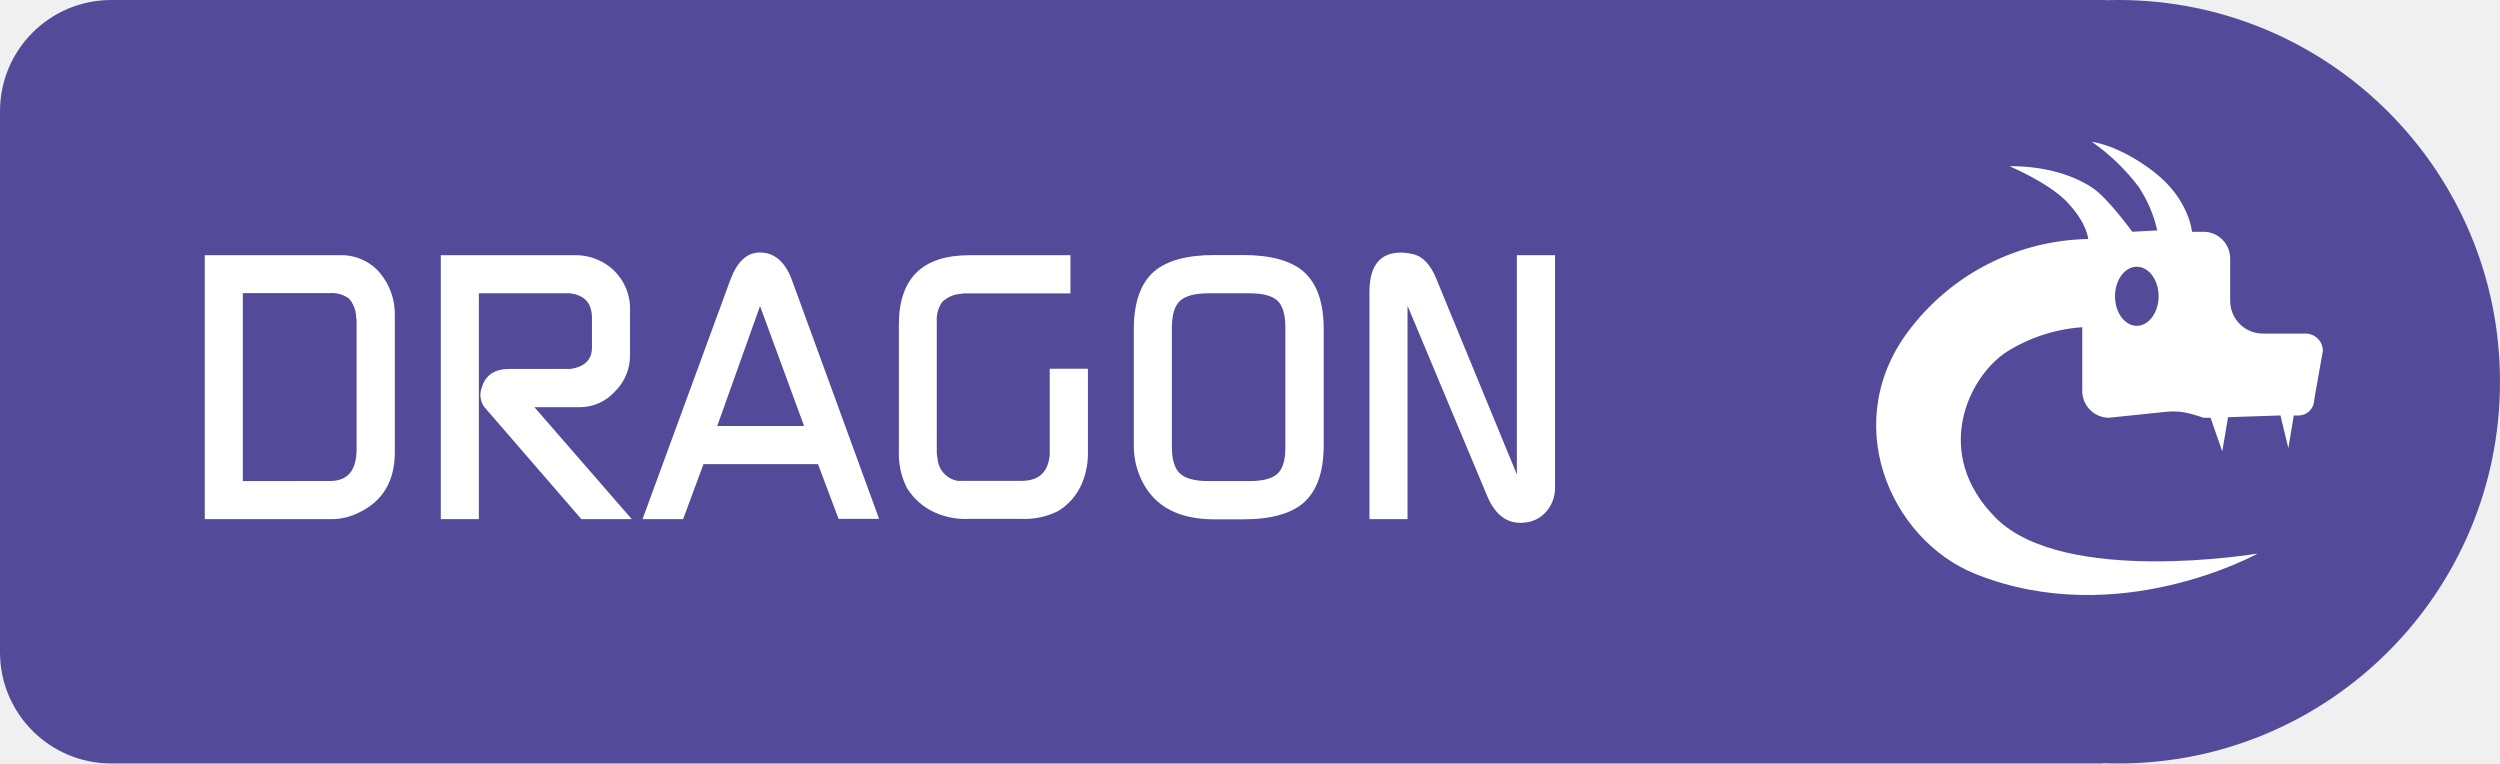
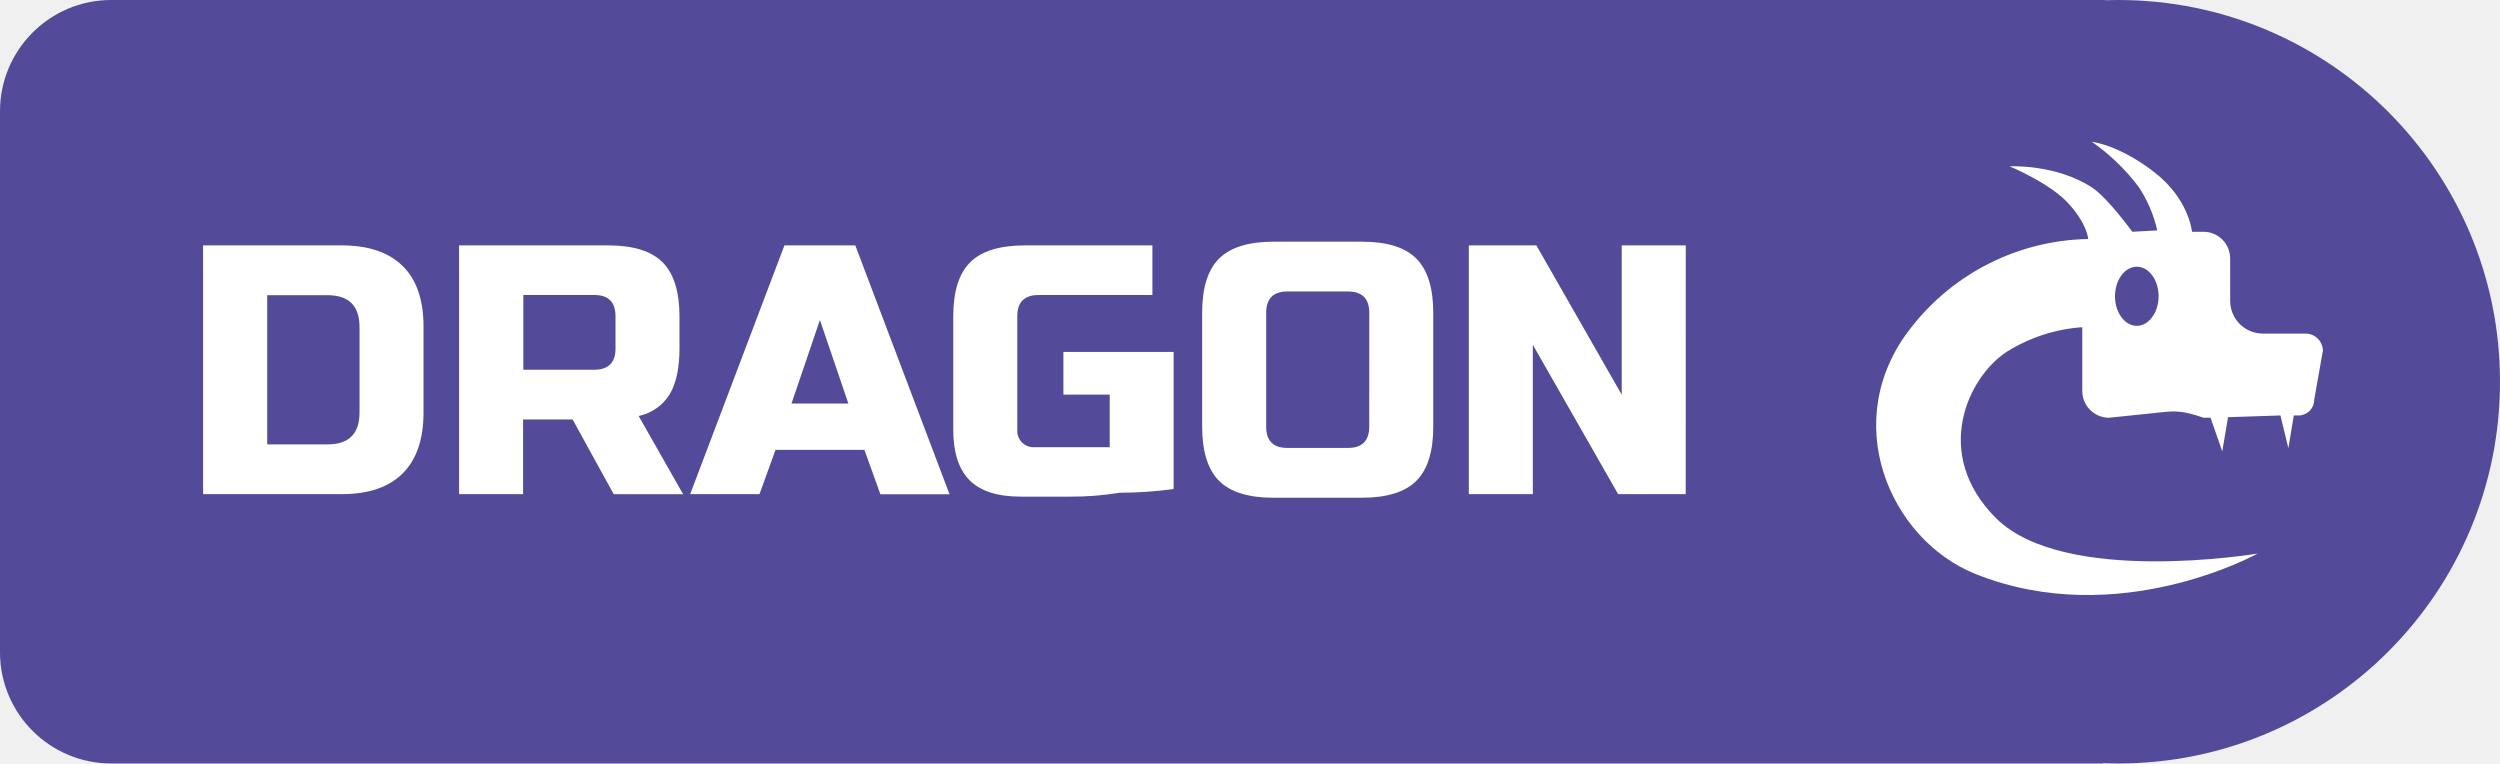
<svg xmlns="http://www.w3.org/2000/svg" id="Calque_10" data-name="Calque 10" viewBox="0 0 458.43 140">
  <defs>
    <style>.cls-1{fill:#534b9a;}.cls-2{isolation:isolate;}.cls-3{fill:#fff;}</style>
  </defs>
  <path class="cls-1" d="M20.4,0H386.07V139.36a.64.64,0,0,1-.64.64H20.4A20.4,20.4,0,0,1,0,119.6H0V20.4A20.4,20.4,0,0,1,20.4,0Z" transform="translate(0 0)" />
  <circle class="cls-1" cx="388.43" cy="70" r="70" />
  <g class="cls-2">
-     <path class="cls-3" d="M37.55,95.2V46.8H62.23A9.27,9.27,0,0,1,69.63,50a11.81,11.81,0,0,1,2.77,8V82.89q0,8-6.64,11.13a11.28,11.28,0,0,1-4.84,1.18Zm23-7q4.84,0,4.84-5.88V58.76a2.88,2.88,0,0,1-.07-.48A5.48,5.48,0,0,0,64,54.75a5.4,5.4,0,0,0-3.63-1H44.53V88.22Z" transform="translate(0 0)" />
-     <path class="cls-3" d="M80.83,95.2V46.8H105.3a10.16,10.16,0,0,1,6.15,1.87,9.73,9.73,0,0,1,4.08,8.23v8.3a9.22,9.22,0,0,1-2.78,6.6,8.71,8.71,0,0,1-6.45,2.87H98L115.85,95.2h-9.24L88.78,74.6A3.78,3.78,0,0,1,88.37,71q1-3.35,5.06-3.35h11.24q3.88-.63,3.88-3.91V58.32q0-3.84-3.61-4.47a1.09,1.09,0,0,1-.35-.07H87.81V95.2Z" transform="translate(0 0)" />
-     <path class="cls-3" d="M117.82,95.2l16.11-43.9q1.87-5,5.39-5,4,0,5.88,5l16,43.84h-7.43L150,85.11H129L125.26,95.2Zm29.63-17.08-8.08-22-7.85,22Z" transform="translate(0 0)" />
-     <path class="cls-3" d="M164.83,82.69V59.52q0-12.72,12.93-12.72h18.53v7H176.66l-.35.07a5.48,5.48,0,0,0-3.53,1.49,5.69,5.69,0,0,0-1,3.7V83.1a8.9,8.9,0,0,0,.14,1,4.45,4.45,0,0,0,3.73,4.08H187.3q4.49,0,5.12-4.22a2.81,2.81,0,0,0,.07-.76V67.61h7V82.48a14.48,14.48,0,0,1-1.11,6.22,11,11,0,0,1-4.32,5,13.73,13.73,0,0,1-6.74,1.45h-9.68A13.78,13.78,0,0,1,171.47,94a11.81,11.81,0,0,1-5.15-4.49A13.81,13.81,0,0,1,164.83,82.69Z" transform="translate(0 0)" />
-     <path class="cls-3" d="M207.91,81.65V60.35q0-7.33,3.73-10.58,3.53-3,11-3H228q7.47,0,11,3,3.73,3.25,3.73,10.58V81.65q0,7.33-3.73,10.58-3.53,3-11,3h-5.32q-9.61,0-13.14-6.78A14.4,14.4,0,0,1,207.91,81.65Zm13.71,6.57h7.49q3.61,0,5.1-1.31t1.49-4.84v-22q0-3.59-1.46-4.94t-5.13-1.35h-7.49q-3.68,0-5.2,1.35t-1.53,4.94V81.93q0,3.59,1.53,4.94T221.62,88.22Z" transform="translate(0 0)" />
-     <path class="cls-3" d="M251.12,95.2V53.52q0-7.2,5.78-7.2a10,10,0,0,1,2.2.28q2.75.63,4.33,4.65L278.15,87V46.8h7V89.39a6.56,6.56,0,0,1-1.52,4.32,5.84,5.84,0,0,1-4,2.11q-4.63.55-6.91-4.84L258.1,56.06V95.2Z" transform="translate(0 0)" />
+     <path class="cls-3" d="M62.67,45Q70,45,73.85,48.79T77.66,60V75.62q0,7.37-3.81,11.18T62.67,90.61H37.24V45Zm3.26,15q0-5.87-5.87-5.87H49V81.49H60.06q5.87,0,5.87-5.87Z" transform="translate(0 0)" />
+     <path class="cls-3" d="M84.18,45h27.38q6.85,0,9.94,3.1T124.6,58v5.87q0,5.41-1.79,8.41a8.77,8.77,0,0,1-5.7,4l8.15,14.34H112.54L105,76.92H95.92V90.61H84.18Zm28.69,13q0-3.91-3.91-3.91h-13V67.8h13q3.91,0,3.91-3.91Z" transform="translate(0 0)" />
+     <path class="cls-3" d="M139.27,90.61H126.56L143.84,45h13l17.28,45.64H161.44l-2.93-8.15h-16.3ZM145.14,74h10.43l-5.22-15.32Z" transform="translate(0 0)" />
+     <path class="cls-3" d="M187.19,91.07q-6.39,0-9.39-3t-3-9.35V58q0-6.82,3.1-9.9T187.85,45h23.47V54.1H190.45q-3.91,0-3.91,3.89V78.76A3,3,0,0,0,189.8,82h13.69V72.36H195V64.54h20.21V89.67a71,71,0,0,1-9.84.68,54.82,54.82,0,0,1-9.13.72Z" transform="translate(0 0)" />
+     <path class="cls-3" d="M262.82,78.23q0,6.85-3.1,9.94t-9.94,3.1h-16.3q-6.85,0-9.94-3.1t-3.1-9.94V57.36q0-6.85,3.1-9.94t9.94-3.1h16.3q6.85,0,9.94,3.1t3.1,9.94ZM251.09,57.36q0-3.91-3.91-3.91H236.09q-3.91,0-3.91,3.91V78.23q0,3.91,3.91,3.91h11.08q3.91,0,3.91-3.91Z" transform="translate(0 0)" />
+     <path class="cls-3" d="M309.11,90.61H296.72L281.08,63.23V90.61H269.34V45h12.39l15.65,27.38V45h11.74Z" transform="translate(0 0)" />
  </g>
  <path class="cls-3" d="M422.83,61.17h-7.88a6,6,0,0,1-6-6V47.4a4.9,4.9,0,0,0-4.9-4.9h-2.1s-.5-6-7-11S383.58,26,383.58,26a37.76,37.76,0,0,1,8.58,8.25,24,24,0,0,1,3.42,8l-4.58.25s-4.51-6.22-7.33-8.08c-6.62-4.38-15.17-3.92-15.17-3.92s7,2.89,10.5,6.5c3.75,3.92,3.92,6.83,3.92,6.83A42.09,42.09,0,0,0,350.5,60c-13.5,17-4.06,38.91,11.75,45.25,26.18,10.5,51.75-3.75,51.75-3.75s-35.5,6-48-6.5c-11.88-11.88-5-26,2-30.5A29.94,29.94,0,0,1,381.83,60v11.7a4.9,4.9,0,0,0,4.9,4.9l9.63-1c2.61-.28,4-.28,7.7,1h1.29l2.15,6.17,1.06-6.27,9.61-.32,1.45,6,1-6h1a2.87,2.87,0,0,0,2.74-2.87l1.59-9A3.17,3.17,0,0,0,422.83,61.17Zm-31-1.42c-2.21,0-4-2.43-4-5.42s1.79-5.42,4-5.42,4,2.43,4,5.42S394,59.75,391.83,59.75Z" transform="translate(0 0)" />
</svg>
